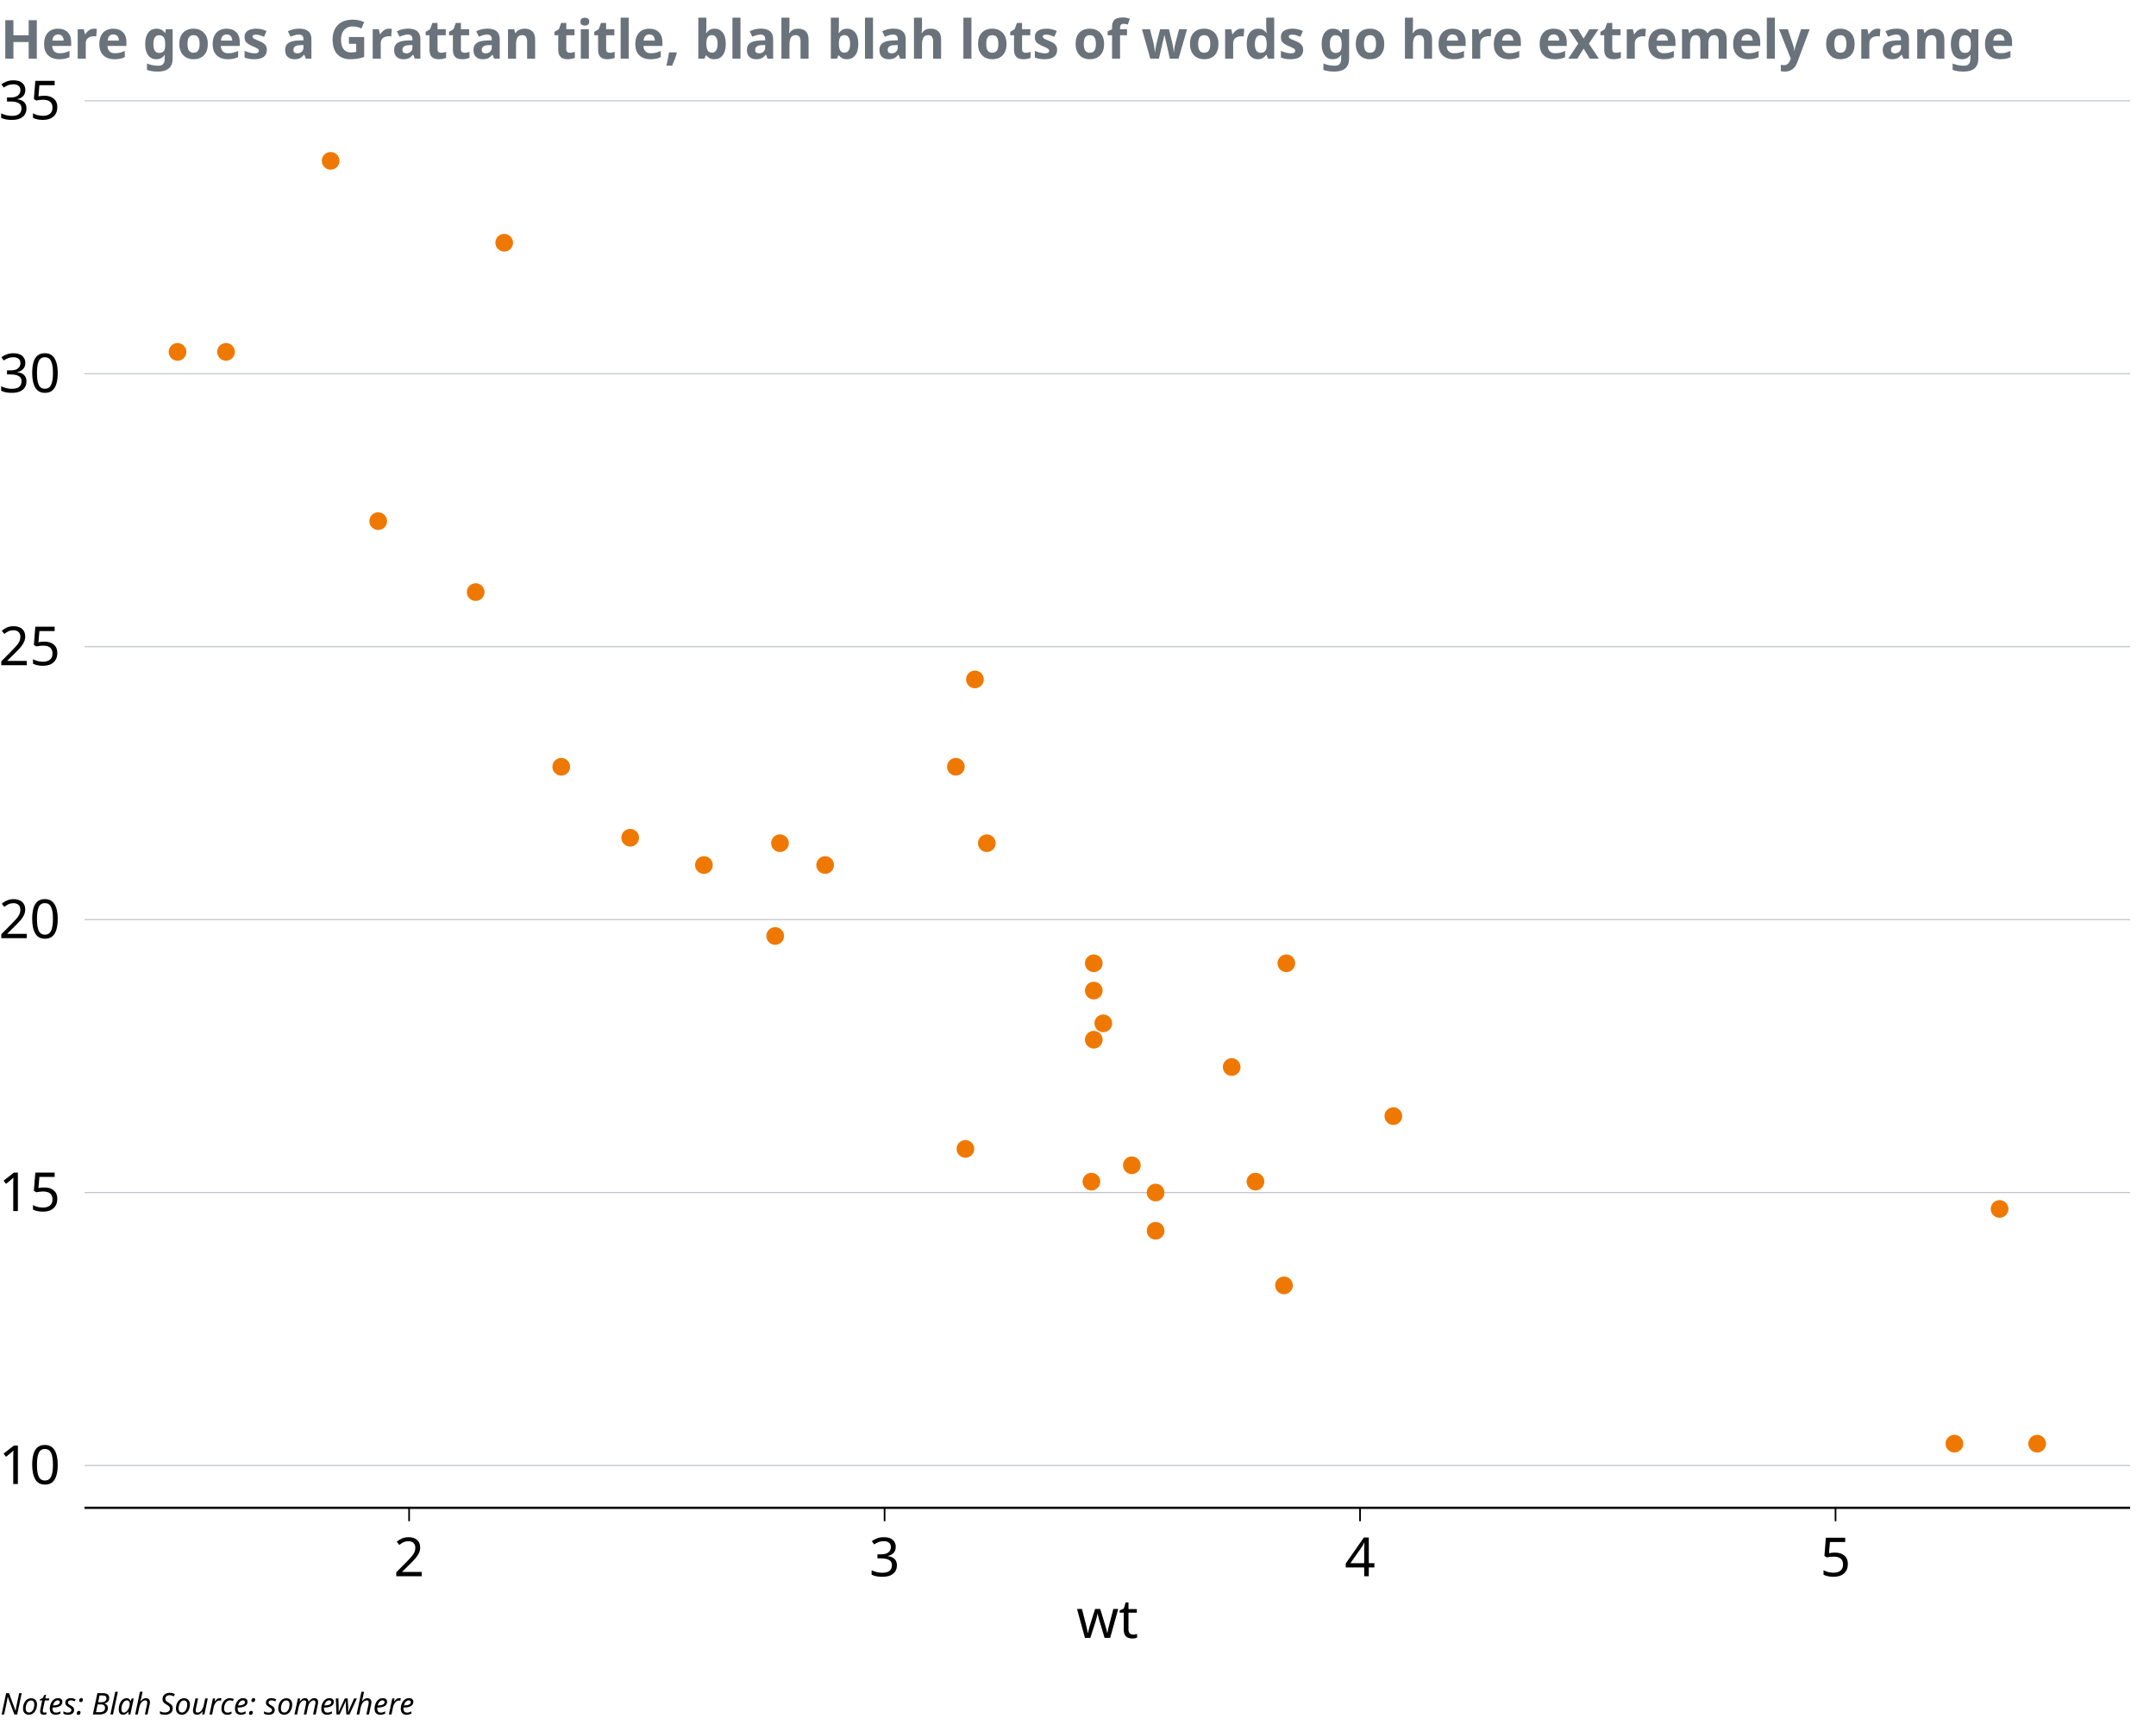
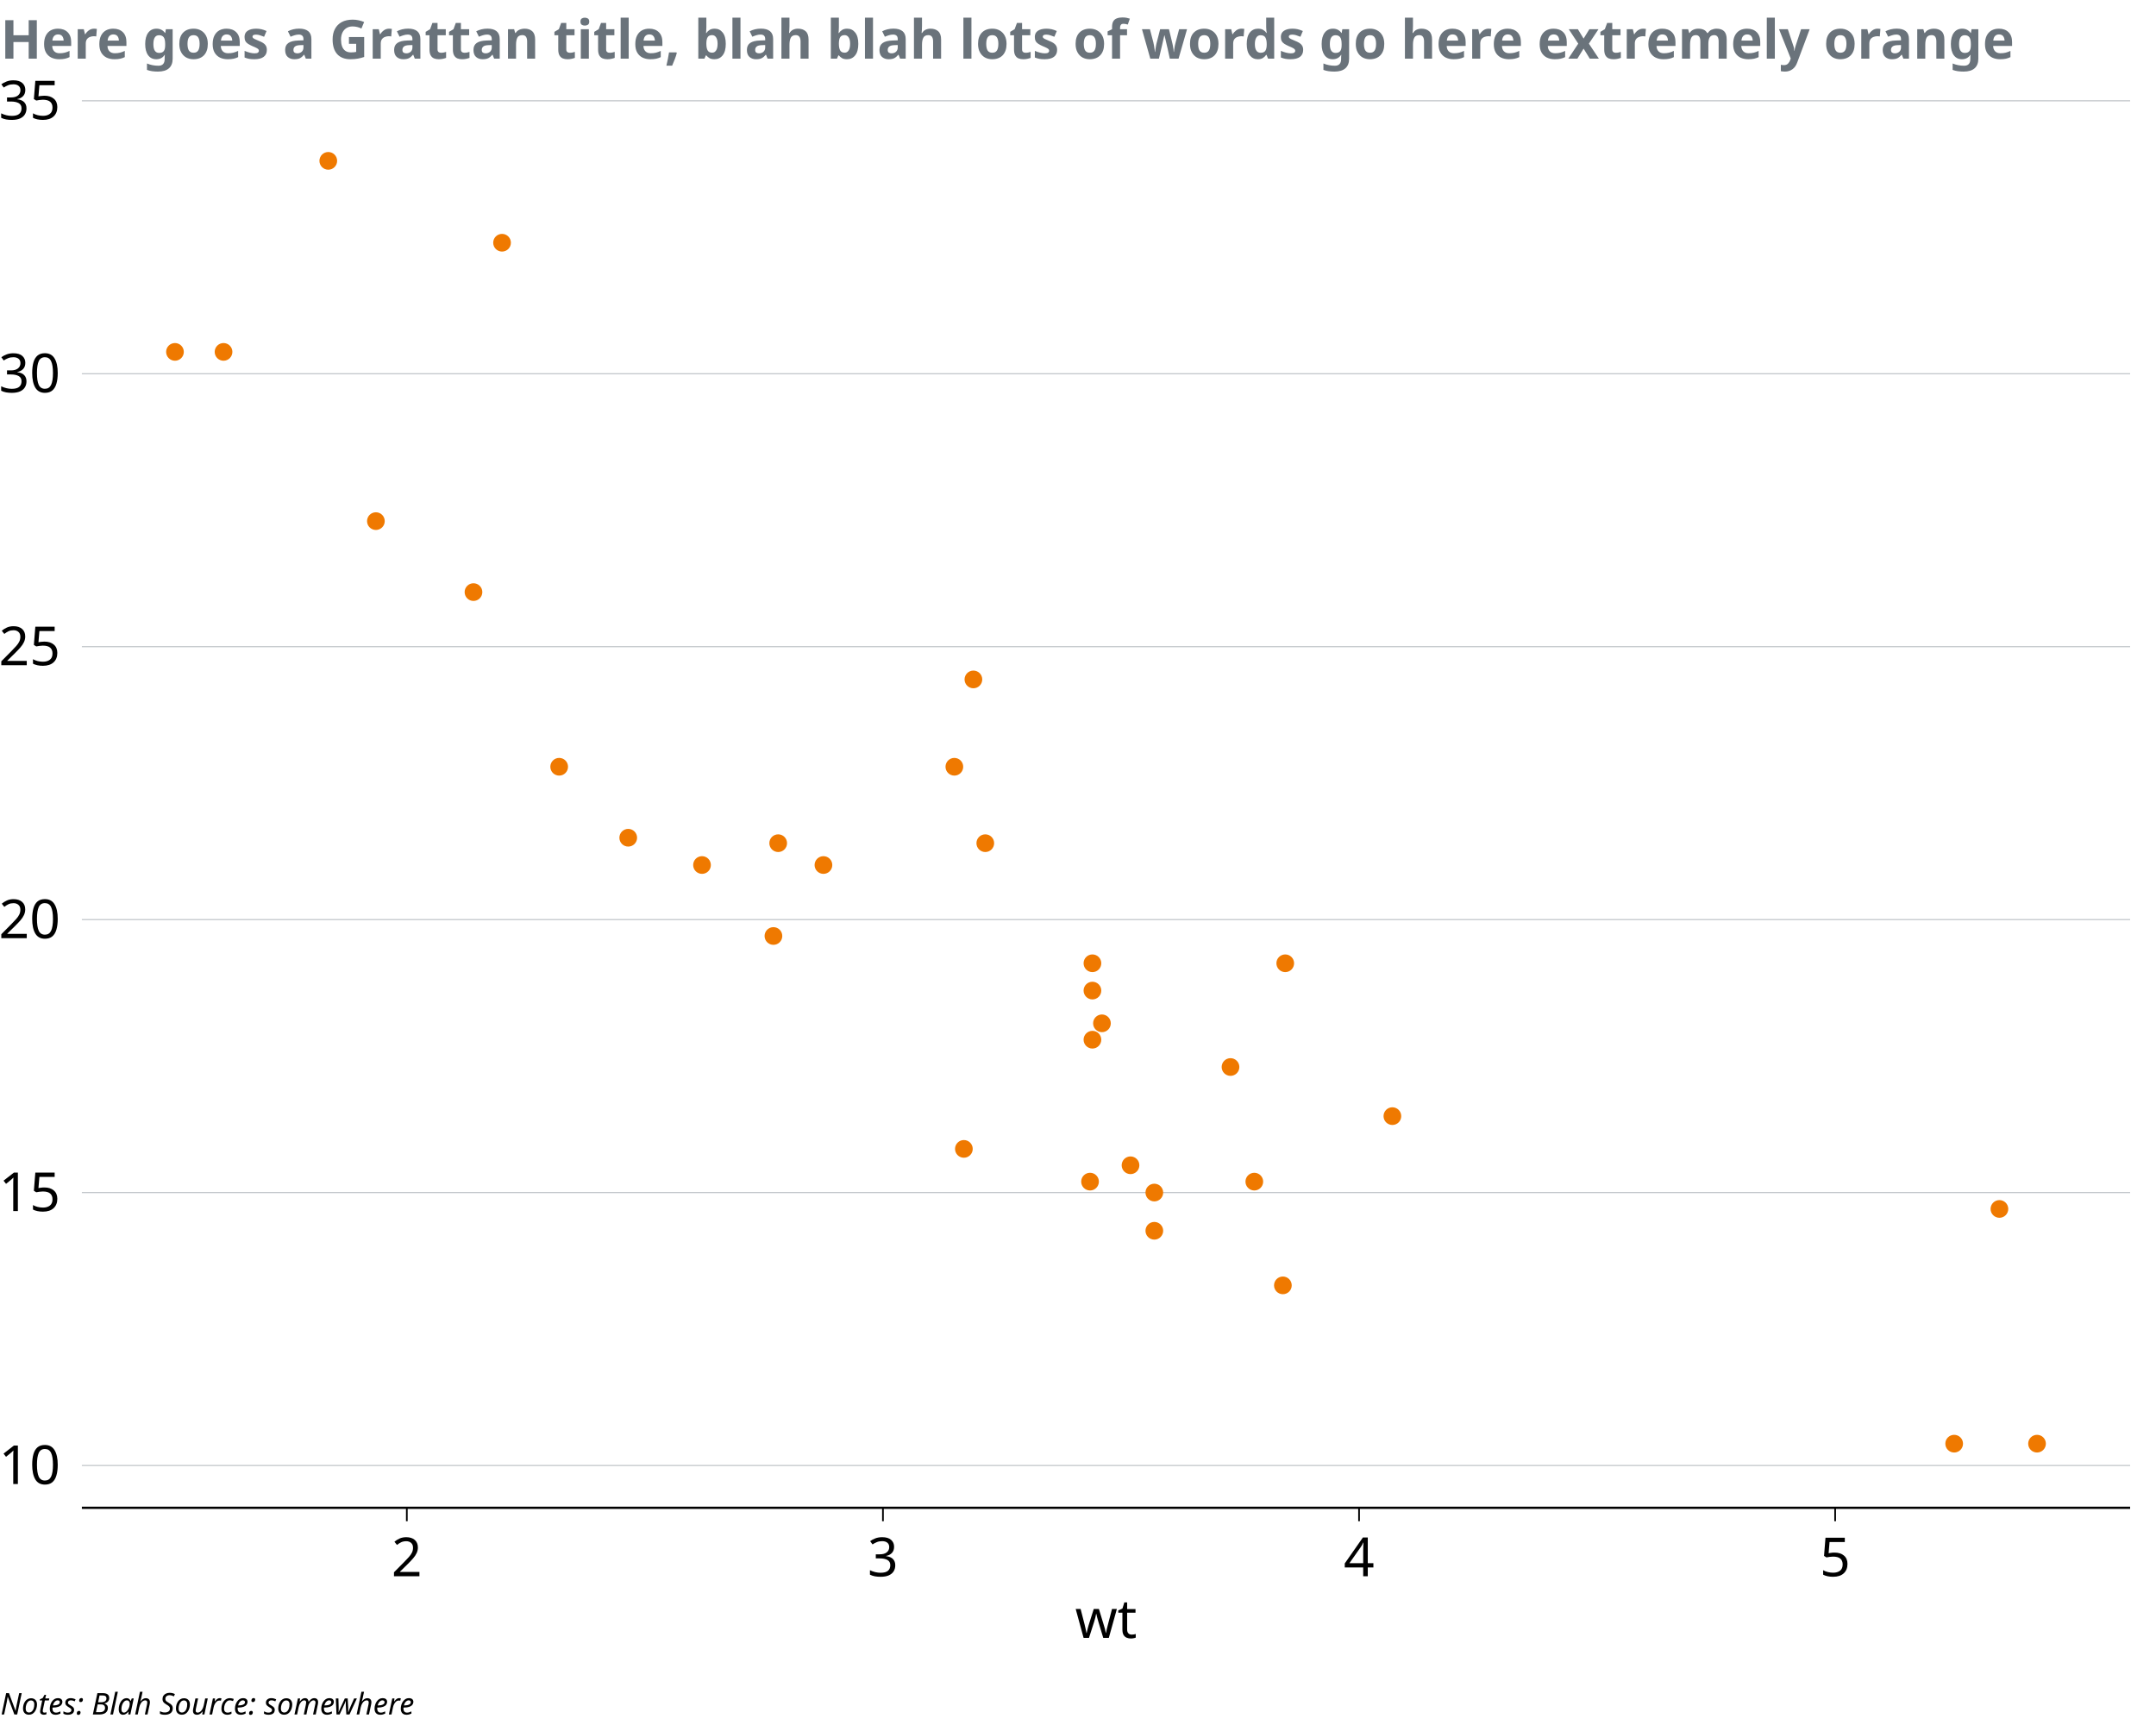
<svg xmlns="http://www.w3.org/2000/svg" class="svglite" data-engine-version="2.0" width="720.00pt" height="576.00pt" viewBox="0 0 720.00 576.00">
  <defs>
    <style type="text/css">
    .svglite line, .svglite polyline, .svglite polygon, .svglite path, .svglite rect, .svglite circle {
      fill: none;
      stroke: #000000;
      stroke-linecap: round;
      stroke-linejoin: round;
      stroke-miterlimit: 10.00;
    }
  </style>
  </defs>
  <rect width="100%" height="100%" style="stroke: none; fill: #FFFFFF;" />
  <defs>
    <clipPath id="cpMC4wMHw3MjAuMDB8MC4wMHw1NzYuMDA=">
      <rect x="0.00" y="0.00" width="720.00" height="576.00" />
    </clipPath>
  </defs>
  <g clip-path="url(#cpMC4wMHw3MjAuMDB8MC4wMHw1NzYuMDA=)">
-     <rect x="0.00" y="0.00" width="720.00" height="576.00" style="stroke-width: 0.75; stroke: none; fill: #FFFFFF;" />
+     <rect x="-0" y="0.00" width="720.00" height="576.00" style="stroke-width: 0.75; stroke: none; fill: #FFFFFF;" />
  </g>
  <defs>
-     <clipPath id="cpMjguMjR8NzExLjM2fDMyLjI5fDUwMy40Nw==">
-       <rect x="28.24" y="32.29" width="683.12" height="471.18" />
+     <clipPath id="cpMjcuMzR8NzExLjM2fDMyLjI5fDUwMy40Nw==">
+       <rect x="27.34" y="32.29" width="684.02" height="471.18" />
    </clipPath>
  </defs>
-   <g clip-path="url(#cpMjguMjR8NzExLjM2fDMyLjI5fDUwMy40Nw==)">
-     <rect x="28.24" y="32.29" width="683.12" height="471.18" style="stroke-width: 0.75; stroke: none; fill: #FFFFFF;" />
-     <polyline points="28.24,489.35 711.36,489.35 " style="stroke-width: 0.38; stroke: #C3C7CB; stroke-linecap: butt;" />
-     <polyline points="28.24,398.21 711.36,398.21 " style="stroke-width: 0.38; stroke: #C3C7CB; stroke-linecap: butt;" />
-     <polyline points="28.24,307.07 711.36,307.07 " style="stroke-width: 0.38; stroke: #C3C7CB; stroke-linecap: butt;" />
-     <polyline points="28.24,215.93 711.36,215.93 " style="stroke-width: 0.38; stroke: #C3C7CB; stroke-linecap: butt;" />
-     <polyline points="28.24,124.80 711.36,124.80 " style="stroke-width: 0.38; stroke: #C3C7CB; stroke-linecap: butt;" />
-     <polyline points="28.24,33.66 711.36,33.66 " style="stroke-width: 0.38; stroke: #C3C7CB; stroke-linecap: butt;" />
-     <circle cx="235.07" cy="288.84" r="2.60" style="stroke-width: 0.71; stroke: #EF7900; fill: #EF7900;" />
-     <circle cx="275.56" cy="288.84" r="2.60" style="stroke-width: 0.71; stroke: #EF7900; fill: #EF7900;" />
-     <circle cx="187.43" cy="256.03" r="2.60" style="stroke-width: 0.71; stroke: #EF7900; fill: #EF7900;" />
-     <circle cx="329.55" cy="281.55" r="2.60" style="stroke-width: 0.71; stroke: #EF7900; fill: #EF7900;" />
-     <circle cx="365.27" cy="330.77" r="2.60" style="stroke-width: 0.71; stroke: #EF7900; fill: #EF7900;" />
-     <circle cx="368.45" cy="341.70" r="2.60" style="stroke-width: 0.71; stroke: #EF7900; fill: #EF7900;" />
-     <circle cx="385.92" cy="410.97" r="2.60" style="stroke-width: 0.71; stroke: #EF7900; fill: #EF7900;" />
-     <circle cx="325.58" cy="226.87" r="2.60" style="stroke-width: 0.71; stroke: #EF7900; fill: #EF7900;" />
-     <circle cx="319.22" cy="256.03" r="2.60" style="stroke-width: 0.71; stroke: #EF7900; fill: #EF7900;" />
-     <circle cx="365.27" cy="321.65" r="2.60" style="stroke-width: 0.71; stroke: #EF7900; fill: #EF7900;" />
-     <circle cx="365.27" cy="347.17" r="2.60" style="stroke-width: 0.71; stroke: #EF7900; fill: #EF7900;" />
-     <circle cx="465.31" cy="372.69" r="2.60" style="stroke-width: 0.71; stroke: #EF7900; fill: #EF7900;" />
-     <circle cx="411.32" cy="356.29" r="2.60" style="stroke-width: 0.71; stroke: #EF7900; fill: #EF7900;" />
-     <circle cx="419.26" cy="394.56" r="2.60" style="stroke-width: 0.71; stroke: #EF7900; fill: #EF7900;" />
-     <circle cx="652.68" cy="482.06" r="2.60" style="stroke-width: 0.71; stroke: #EF7900; fill: #EF7900;" />
-     <circle cx="680.31" cy="482.06" r="2.60" style="stroke-width: 0.71; stroke: #EF7900; fill: #EF7900;" />
-     <circle cx="667.76" cy="403.68" r="2.60" style="stroke-width: 0.71; stroke: #EF7900; fill: #EF7900;" />
-     <circle cx="168.38" cy="81.05" r="2.60" style="stroke-width: 0.71; stroke: #EF7900; fill: #EF7900;" />
-     <circle cx="75.48" cy="117.50" r="2.60" style="stroke-width: 0.71; stroke: #EF7900; fill: #EF7900;" />
-     <circle cx="110.42" cy="53.71" r="2.60" style="stroke-width: 0.71; stroke: #EF7900; fill: #EF7900;" />
-     <circle cx="210.45" cy="279.73" r="2.60" style="stroke-width: 0.71; stroke: #EF7900; fill: #EF7900;" />
-     <circle cx="377.98" cy="389.10" r="2.60" style="stroke-width: 0.71; stroke: #EF7900; fill: #EF7900;" />
-     <circle cx="364.48" cy="394.56" r="2.60" style="stroke-width: 0.71; stroke: #EF7900; fill: #EF7900;" />
-     <circle cx="428.79" cy="429.20" r="2.60" style="stroke-width: 0.71; stroke: #EF7900; fill: #EF7900;" />
-     <circle cx="429.58" cy="321.65" r="2.60" style="stroke-width: 0.71; stroke: #EF7900; fill: #EF7900;" />
-     <circle cx="126.30" cy="174.01" r="2.60" style="stroke-width: 0.71; stroke: #EF7900; fill: #EF7900;" />
-     <circle cx="158.85" cy="197.71" r="2.60" style="stroke-width: 0.71; stroke: #EF7900; fill: #EF7900;" />
-     <circle cx="59.29" cy="117.50" r="2.60" style="stroke-width: 0.71; stroke: #EF7900; fill: #EF7900;" />
-     <circle cx="322.40" cy="383.63" r="2.60" style="stroke-width: 0.71; stroke: #EF7900; fill: #EF7900;" />
-     <circle cx="258.88" cy="312.54" r="2.60" style="stroke-width: 0.71; stroke: #EF7900; fill: #EF7900;" />
-     <circle cx="385.92" cy="398.21" r="2.60" style="stroke-width: 0.71; stroke: #EF7900; fill: #EF7900;" />
-     <circle cx="260.47" cy="281.55" r="2.60" style="stroke-width: 0.71; stroke: #EF7900; fill: #EF7900;" />
+   <g clip-path="url(#cpMjcuMzR8NzExLjM2fDMyLjI5fDUwMy40Nw==)">
+     <rect x="27.34" y="32.29" width="684.02" height="471.18" style="stroke-width: 0.75; stroke: none; fill: #FFFFFF;" />
+     <polyline points="27.34,489.35 711.36,489.35 " style="stroke-width: 0.38; stroke: #C3C7CB; stroke-linecap: butt;" />
+     <polyline points="27.34,398.21 711.36,398.21 " style="stroke-width: 0.38; stroke: #C3C7CB; stroke-linecap: butt;" />
+     <polyline points="27.34,307.07 711.36,307.07 " style="stroke-width: 0.38; stroke: #C3C7CB; stroke-linecap: butt;" />
+     <polyline points="27.34,215.93 711.36,215.93 " style="stroke-width: 0.38; stroke: #C3C7CB; stroke-linecap: butt;" />
+     <polyline points="27.34,124.80 711.36,124.80 " style="stroke-width: 0.38; stroke: #C3C7CB; stroke-linecap: butt;" />
+     <polyline points="27.34,33.66 711.36,33.66 " style="stroke-width: 0.38; stroke: #C3C7CB; stroke-linecap: butt;" />
+     <circle cx="234.44" cy="288.84" r="2.60" style="stroke-width: 0.71; stroke: #EF7900; fill: #EF7900;" />
+     <circle cx="274.99" cy="288.84" r="2.60" style="stroke-width: 0.71; stroke: #EF7900; fill: #EF7900;" />
+     <circle cx="186.74" cy="256.03" r="2.60" style="stroke-width: 0.71; stroke: #EF7900; fill: #EF7900;" />
+     <circle cx="329.04" cy="281.55" r="2.60" style="stroke-width: 0.71; stroke: #EF7900; fill: #EF7900;" />
+     <circle cx="364.82" cy="330.77" r="2.60" style="stroke-width: 0.71; stroke: #EF7900; fill: #EF7900;" />
+     <circle cx="368.00" cy="341.70" r="2.60" style="stroke-width: 0.71; stroke: #EF7900; fill: #EF7900;" />
+     <circle cx="385.49" cy="410.97" r="2.60" style="stroke-width: 0.71; stroke: #EF7900; fill: #EF7900;" />
+     <circle cx="325.07" cy="226.87" r="2.60" style="stroke-width: 0.71; stroke: #EF7900; fill: #EF7900;" />
+     <circle cx="318.71" cy="256.03" r="2.60" style="stroke-width: 0.71; stroke: #EF7900; fill: #EF7900;" />
+     <circle cx="364.82" cy="321.65" r="2.60" style="stroke-width: 0.71; stroke: #EF7900; fill: #EF7900;" />
+     <circle cx="364.82" cy="347.17" r="2.60" style="stroke-width: 0.71; stroke: #EF7900; fill: #EF7900;" />
+     <circle cx="464.99" cy="372.69" r="2.60" style="stroke-width: 0.71; stroke: #EF7900; fill: #EF7900;" />
+     <circle cx="410.93" cy="356.29" r="2.60" style="stroke-width: 0.71; stroke: #EF7900; fill: #EF7900;" />
+     <circle cx="418.88" cy="394.56" r="2.60" style="stroke-width: 0.71; stroke: #EF7900; fill: #EF7900;" />
+     <circle cx="652.60" cy="482.06" r="2.60" style="stroke-width: 0.71; stroke: #EF7900; fill: #EF7900;" />
+     <circle cx="680.27" cy="482.06" r="2.60" style="stroke-width: 0.71; stroke: #EF7900; fill: #EF7900;" />
+     <circle cx="667.71" cy="403.68" r="2.60" style="stroke-width: 0.71; stroke: #EF7900; fill: #EF7900;" />
+     <circle cx="167.66" cy="81.05" r="2.60" style="stroke-width: 0.71; stroke: #EF7900; fill: #EF7900;" />
+     <circle cx="74.65" cy="117.50" r="2.60" style="stroke-width: 0.71; stroke: #EF7900; fill: #EF7900;" />
+     <circle cx="109.63" cy="53.71" r="2.60" style="stroke-width: 0.71; stroke: #EF7900; fill: #EF7900;" />
+     <circle cx="209.80" cy="279.73" r="2.60" style="stroke-width: 0.71; stroke: #EF7900; fill: #EF7900;" />
+     <circle cx="377.54" cy="389.10" r="2.60" style="stroke-width: 0.71; stroke: #EF7900; fill: #EF7900;" />
+     <circle cx="364.02" cy="394.56" r="2.60" style="stroke-width: 0.71; stroke: #EF7900; fill: #EF7900;" />
+     <circle cx="428.42" cy="429.20" r="2.60" style="stroke-width: 0.71; stroke: #EF7900; fill: #EF7900;" />
+     <circle cx="429.21" cy="321.65" r="2.60" style="stroke-width: 0.71; stroke: #EF7900; fill: #EF7900;" />
+     <circle cx="125.53" cy="174.01" r="2.60" style="stroke-width: 0.71; stroke: #EF7900; fill: #EF7900;" />
+     <circle cx="158.12" cy="197.71" r="2.60" style="stroke-width: 0.71; stroke: #EF7900; fill: #EF7900;" />
+     <circle cx="58.43" cy="117.50" r="2.60" style="stroke-width: 0.71; stroke: #EF7900; fill: #EF7900;" />
+     <circle cx="321.89" cy="383.63" r="2.60" style="stroke-width: 0.71; stroke: #EF7900; fill: #EF7900;" />
+     <circle cx="258.29" cy="312.54" r="2.60" style="stroke-width: 0.71; stroke: #EF7900; fill: #EF7900;" />
+     <circle cx="385.49" cy="398.21" r="2.60" style="stroke-width: 0.71; stroke: #EF7900; fill: #EF7900;" />
+     <circle cx="259.88" cy="281.55" r="2.60" style="stroke-width: 0.71; stroke: #EF7900; fill: #EF7900;" />
  </g>
  <g clip-path="url(#cpMC4wMHw3MjAuMDB8MC4wMHw1NzYuMDA=)">
    <text x="20.17" y="495.54" text-anchor="end" style="font-size: 18.00px; font-family: sans;" textLength="20.02px" lengthAdjust="spacingAndGlyphs">10</text>
    <text x="20.17" y="404.40" text-anchor="end" style="font-size: 18.00px; font-family: sans;" textLength="20.02px" lengthAdjust="spacingAndGlyphs">15</text>
    <text x="20.17" y="313.27" text-anchor="end" style="font-size: 18.00px; font-family: sans;" textLength="20.02px" lengthAdjust="spacingAndGlyphs">20</text>
    <text x="20.17" y="222.13" text-anchor="end" style="font-size: 18.00px; font-family: sans;" textLength="20.02px" lengthAdjust="spacingAndGlyphs">25</text>
    <text x="20.17" y="130.99" text-anchor="end" style="font-size: 18.00px; font-family: sans;" textLength="20.02px" lengthAdjust="spacingAndGlyphs">30</text>
    <text x="20.17" y="39.85" text-anchor="end" style="font-size: 18.00px; font-family: sans;" textLength="20.02px" lengthAdjust="spacingAndGlyphs">35</text>
-     <polyline points="28.24,503.47 711.36,503.47 " style="stroke-width: 0.75; stroke-linecap: butt;" />
-     <polyline points="136.62,507.96 136.62,503.47 " style="stroke-width: 0.56; stroke-linecap: butt;" />
-     <polyline points="295.41,507.96 295.41,503.47 " style="stroke-width: 0.56; stroke-linecap: butt;" />
-     <polyline points="454.19,507.96 454.19,503.47 " style="stroke-width: 0.56; stroke-linecap: butt;" />
-     <polyline points="612.98,507.96 612.98,503.47 " style="stroke-width: 0.56; stroke-linecap: butt;" />
-     <text x="136.62" y="526.32" text-anchor="middle" style="font-size: 18.00px; font-family: sans;" textLength="10.01px" lengthAdjust="spacingAndGlyphs">2</text>
-     <text x="295.41" y="526.32" text-anchor="middle" style="font-size: 18.00px; font-family: sans;" textLength="10.01px" lengthAdjust="spacingAndGlyphs">3</text>
-     <text x="454.19" y="526.32" text-anchor="middle" style="font-size: 18.00px; font-family: sans;" textLength="10.01px" lengthAdjust="spacingAndGlyphs">4</text>
-     <text x="612.98" y="526.32" text-anchor="middle" style="font-size: 18.00px; font-family: sans;" textLength="10.01px" lengthAdjust="spacingAndGlyphs">5</text>
-     <text x="369.80" y="546.93" text-anchor="middle" style="font-size: 18.00px; font-family: sans;" textLength="18.00px" lengthAdjust="spacingAndGlyphs">wt</text>
+     <polyline points="27.34,503.47 711.36,503.47 " style="stroke-width: 0.75; stroke-linecap: butt;" />
+     <polyline points="135.86,507.96 135.86,503.47 " style="stroke-width: 0.56; stroke-linecap: butt;" />
+     <polyline points="294.86,507.96 294.86,503.47 " style="stroke-width: 0.56; stroke-linecap: butt;" />
+     <polyline points="453.86,507.96 453.86,503.47 " style="stroke-width: 0.56; stroke-linecap: butt;" />
+     <polyline points="612.85,507.96 612.85,503.47 " style="stroke-width: 0.56; stroke-linecap: butt;" />
+     <text x="135.86" y="526.32" text-anchor="middle" style="font-size: 18.00px; font-family: sans;" textLength="10.01px" lengthAdjust="spacingAndGlyphs">2</text>
+     <text x="294.86" y="526.32" text-anchor="middle" style="font-size: 18.00px; font-family: sans;" textLength="10.01px" lengthAdjust="spacingAndGlyphs">3</text>
+     <text x="453.86" y="526.32" text-anchor="middle" style="font-size: 18.00px; font-family: sans;" textLength="10.01px" lengthAdjust="spacingAndGlyphs">4</text>
+     <text x="612.85" y="526.32" text-anchor="middle" style="font-size: 18.00px; font-family: sans;" textLength="10.01px" lengthAdjust="spacingAndGlyphs">5</text>
+     <text x="369.35" y="546.93" text-anchor="middle" style="font-size: 18.00px; font-family: sans;" textLength="18.00px" lengthAdjust="spacingAndGlyphs">wt</text>
    <text x="0.14" y="19.59" style="font-size: 18.00px; font-weight: bold; fill: #6A737B; font-family: sans;" textLength="595.38px" lengthAdjust="spacingAndGlyphs">Here goes a Grattan title, blah blah lots of words go here extremely orange</text>
    <text x="0.14" y="572.49" style="font-size: 9.99px; font-style: italic; font-family: sans;" textLength="143.29px" lengthAdjust="spacingAndGlyphs">Notes: Blah Source: somewhere</text>
  </g>
</svg>
